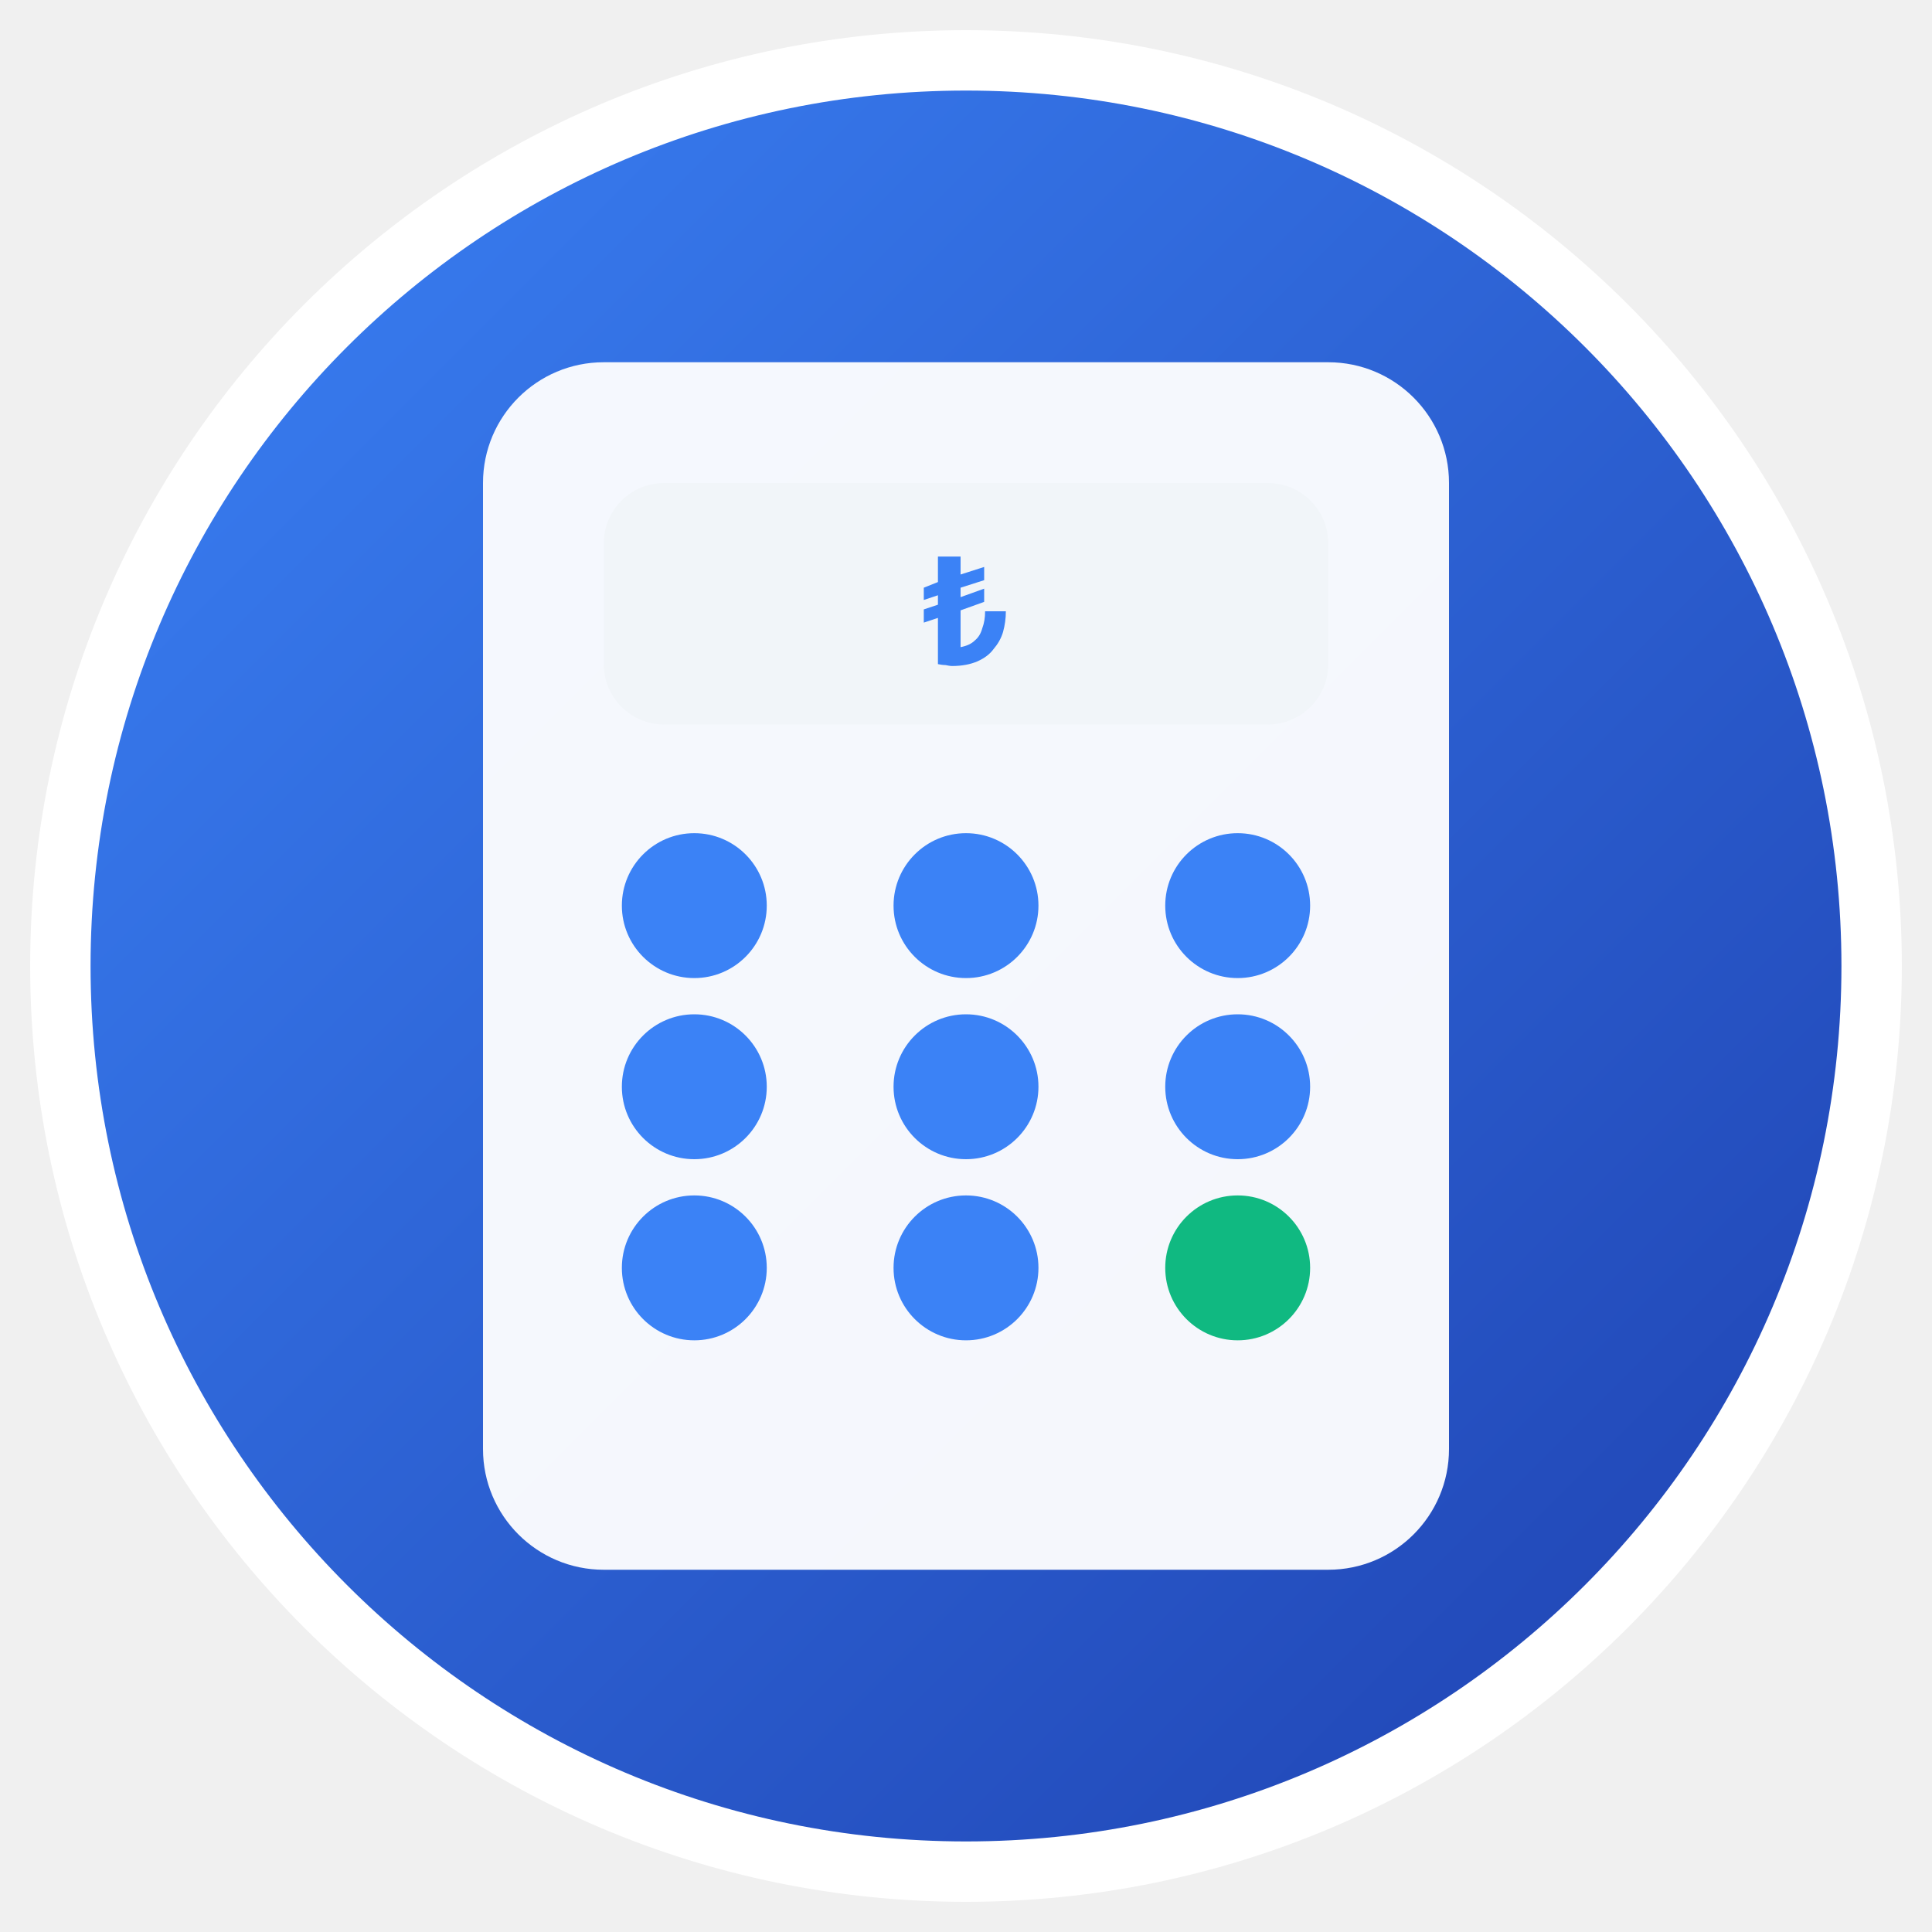
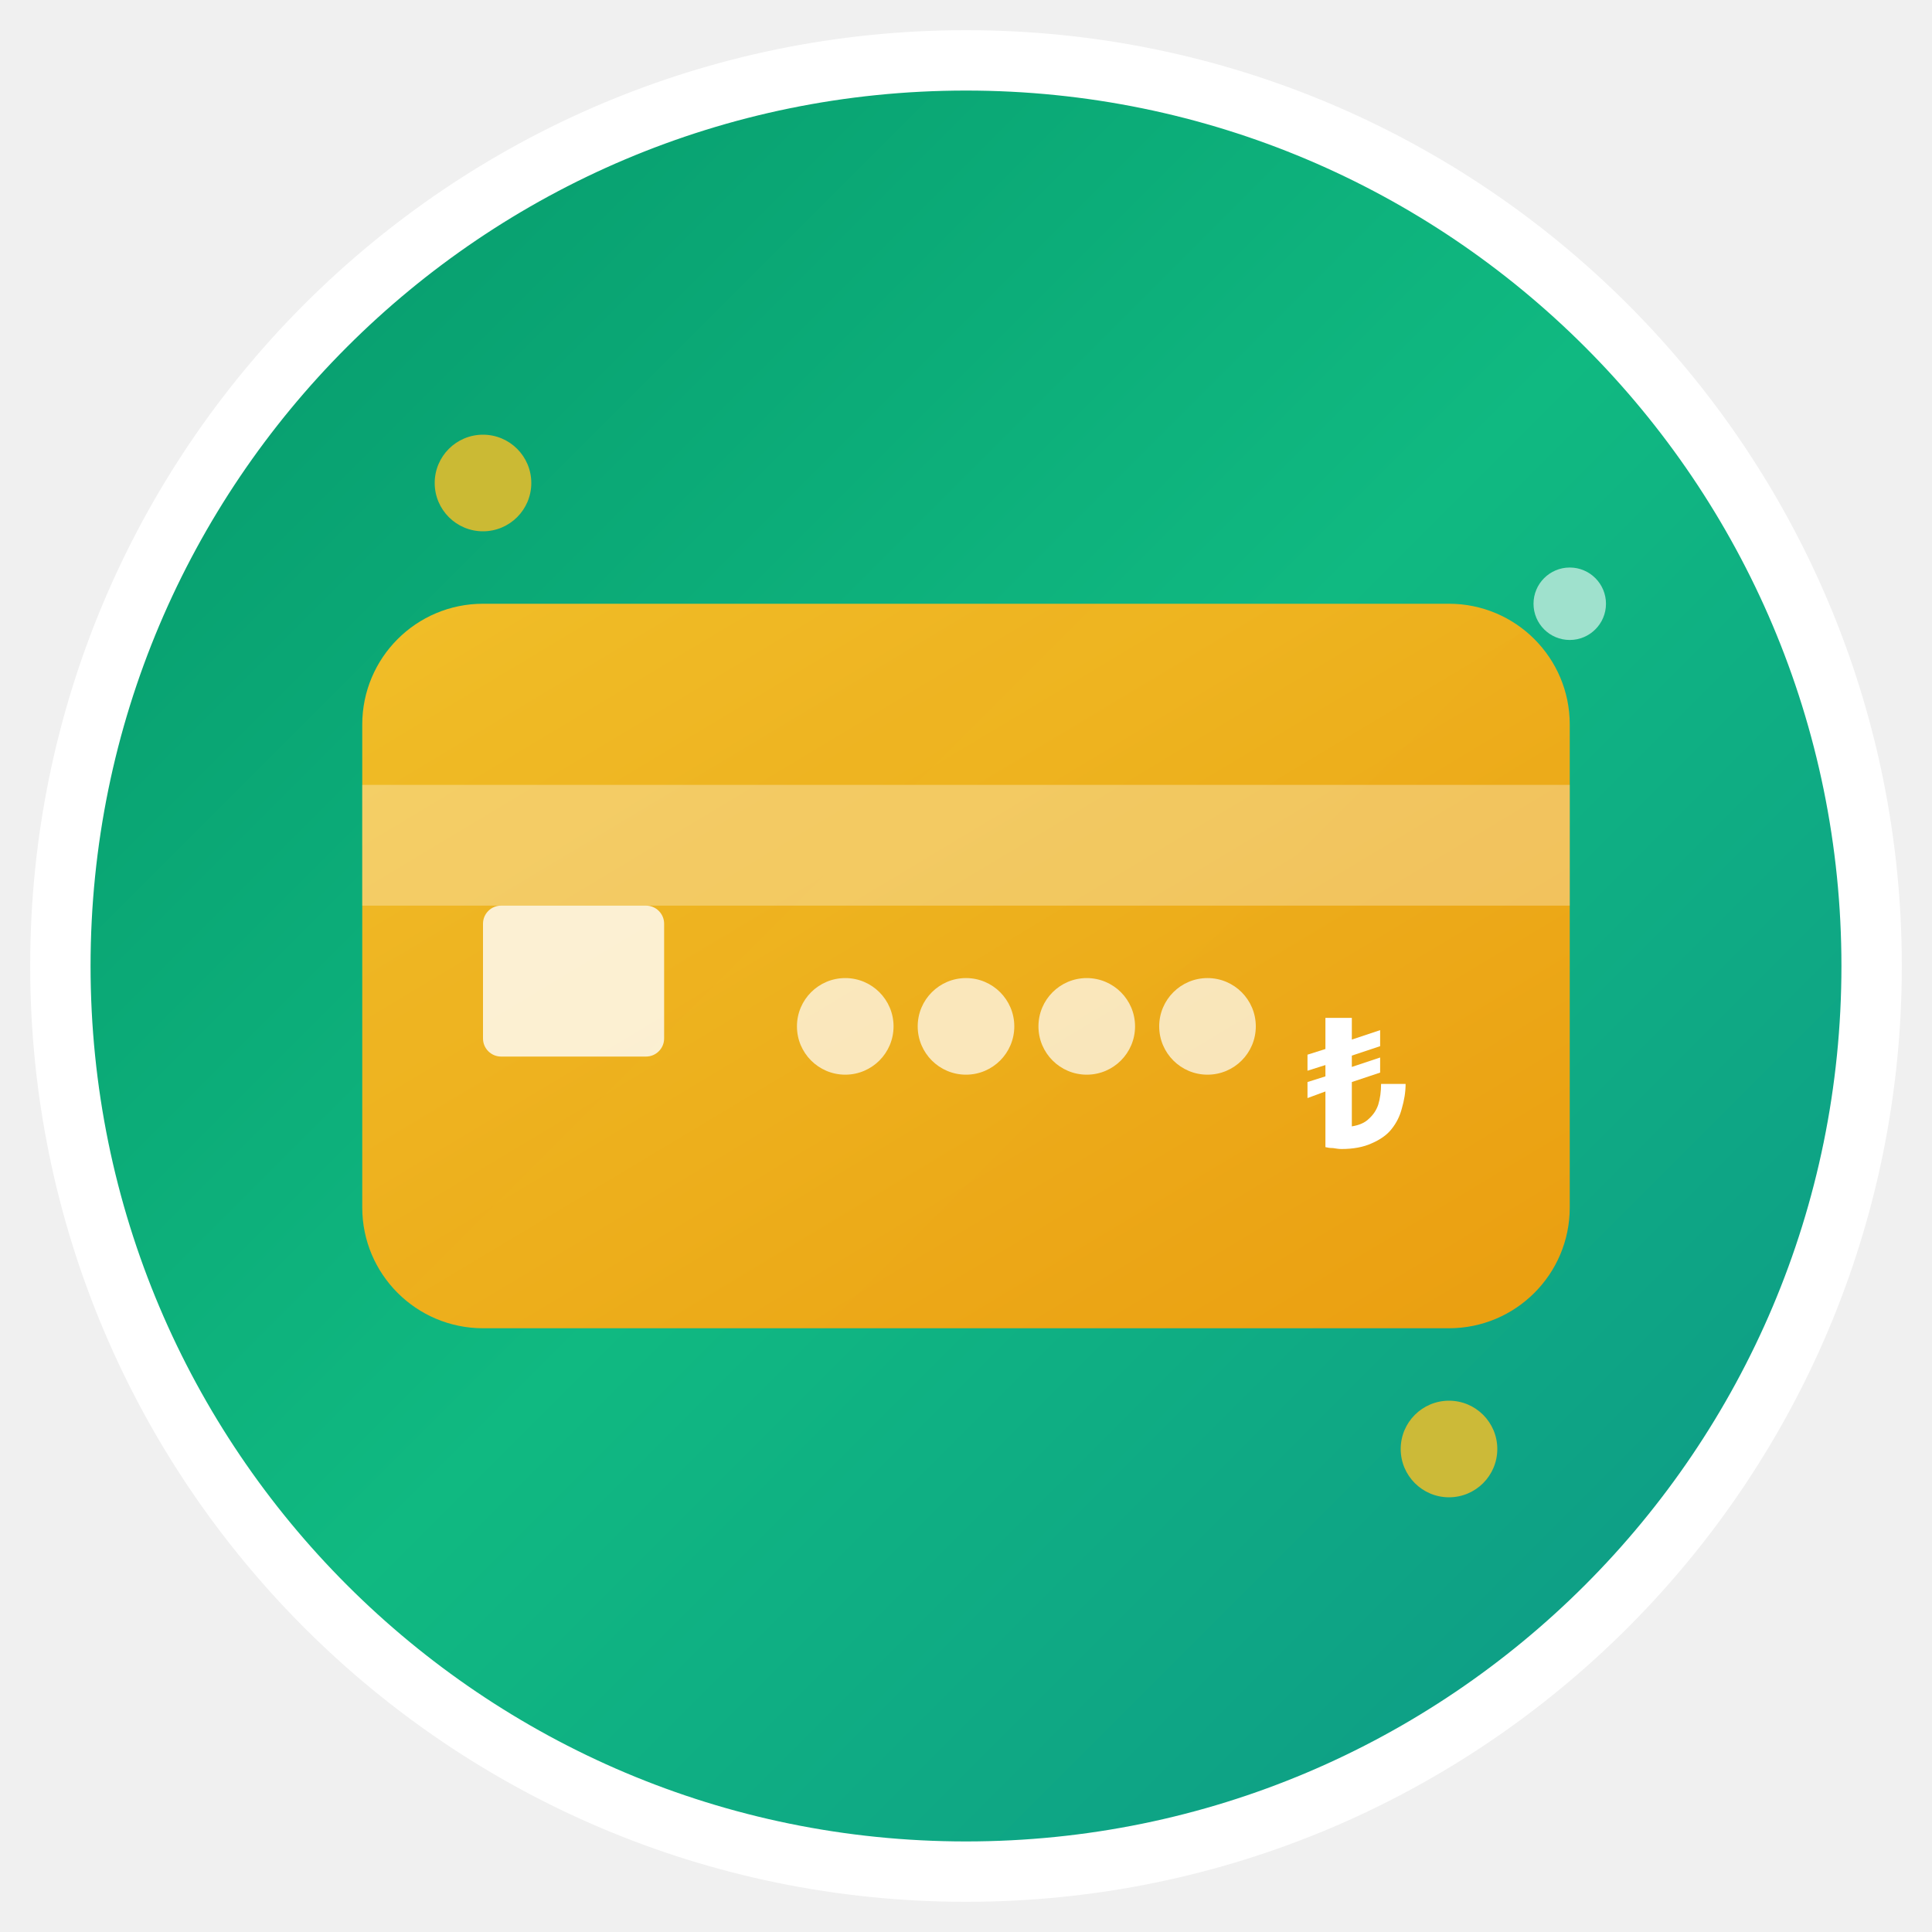
<svg xmlns="http://www.w3.org/2000/svg" width="32" height="32" viewBox="0 0 32 32">
  <defs>
    <linearGradient id="gradient" x1="0%" y1="0%" x2="100%" y2="100%">
-       <stop offset="0%" style="stop-color:#3b82f6;stop-opacity:1" />
-       <stop offset="100%" style="stop-color:#1e40af;stop-opacity:1" />
+       <stop offset="0%" style="stop-color:#059669;stop-opacity:1" />
+       <stop offset="50%" style="stop-color:#10b981;stop-opacity:1" />
+       <stop offset="100%" style="stop-color:#0d9488;stop-opacity:1" />
+     </linearGradient>
+     <linearGradient id="cardGradient" x1="0%" y1="0%" x2="100%" y2="100%">
+       <stop offset="0%" style="stop-color:#fbbf24;stop-opacity:1" />
+       <stop offset="100%" style="stop-color:#f59e0b;stop-opacity:1" />
    </linearGradient>
  </defs>
  <circle cx="16" cy="16" r="15" fill="url(#gradient)" stroke="#ffffff" stroke-width="1" />
-   <rect x="8" y="6" width="16" height="20" rx="2" fill="white" opacity="0.95" />
-   <rect x="10" y="8" width="12" height="4" rx="1" fill="#f1f5f9" />
-   <circle cx="11.5" cy="15" r="1.2" fill="#3b82f6" />
-   <circle cx="16" cy="15" r="1.2" fill="#3b82f6" />
-   <circle cx="20.5" cy="15" r="1.2" fill="#3b82f6" />
-   <circle cx="11.5" cy="18" r="1.2" fill="#3b82f6" />
-   <circle cx="16" cy="18" r="1.2" fill="#3b82f6" />
-   <circle cx="20.5" cy="18" r="1.2" fill="#3b82f6" />
-   <circle cx="11.5" cy="21" r="1.2" fill="#3b82f6" />
-   <circle cx="16" cy="21" r="1.2" fill="#3b82f6" />
-   <circle cx="20.5" cy="21" r="1.2" fill="#10b981" />
-   <text x="16" y="11" text-anchor="middle" fill="#3b82f6" font-family="Arial, sans-serif" font-size="2.5" font-weight="bold">₺</text>
+   <rect x="6" y="10" width="20" height="12" rx="2" fill="url(#cardGradient)" opacity="0.95" />
+   <rect x="6" y="13" width="20" height="2" fill="#ffffff" opacity="0.3" />
+   <rect x="8" y="15" width="3" height="2.5" rx="0.3" fill="#ffffff" opacity="0.8" />
+   <circle cx="14" cy="17" r="0.8" fill="#ffffff" opacity="0.7" />
+   <circle cx="16" cy="17" r="0.8" fill="#ffffff" opacity="0.7" />
+   <circle cx="18" cy="17" r="0.8" fill="#ffffff" opacity="0.7" />
+   <circle cx="20" cy="17" r="0.8" fill="#ffffff" opacity="0.7" />
+   <text x="22.5" y="19" text-anchor="middle" fill="#ffffff" font-family="Arial, sans-serif" font-size="3" font-weight="bold">₺</text>
+   <circle cx="8" cy="8" r="0.8" fill="#fbbf24" opacity="0.8" />
+   <circle cx="24" cy="24" r="0.8" fill="#fbbf24" opacity="0.8" />
+   <circle cx="26" cy="10" r="0.6" fill="#ffffff" opacity="0.6" />
</svg>
